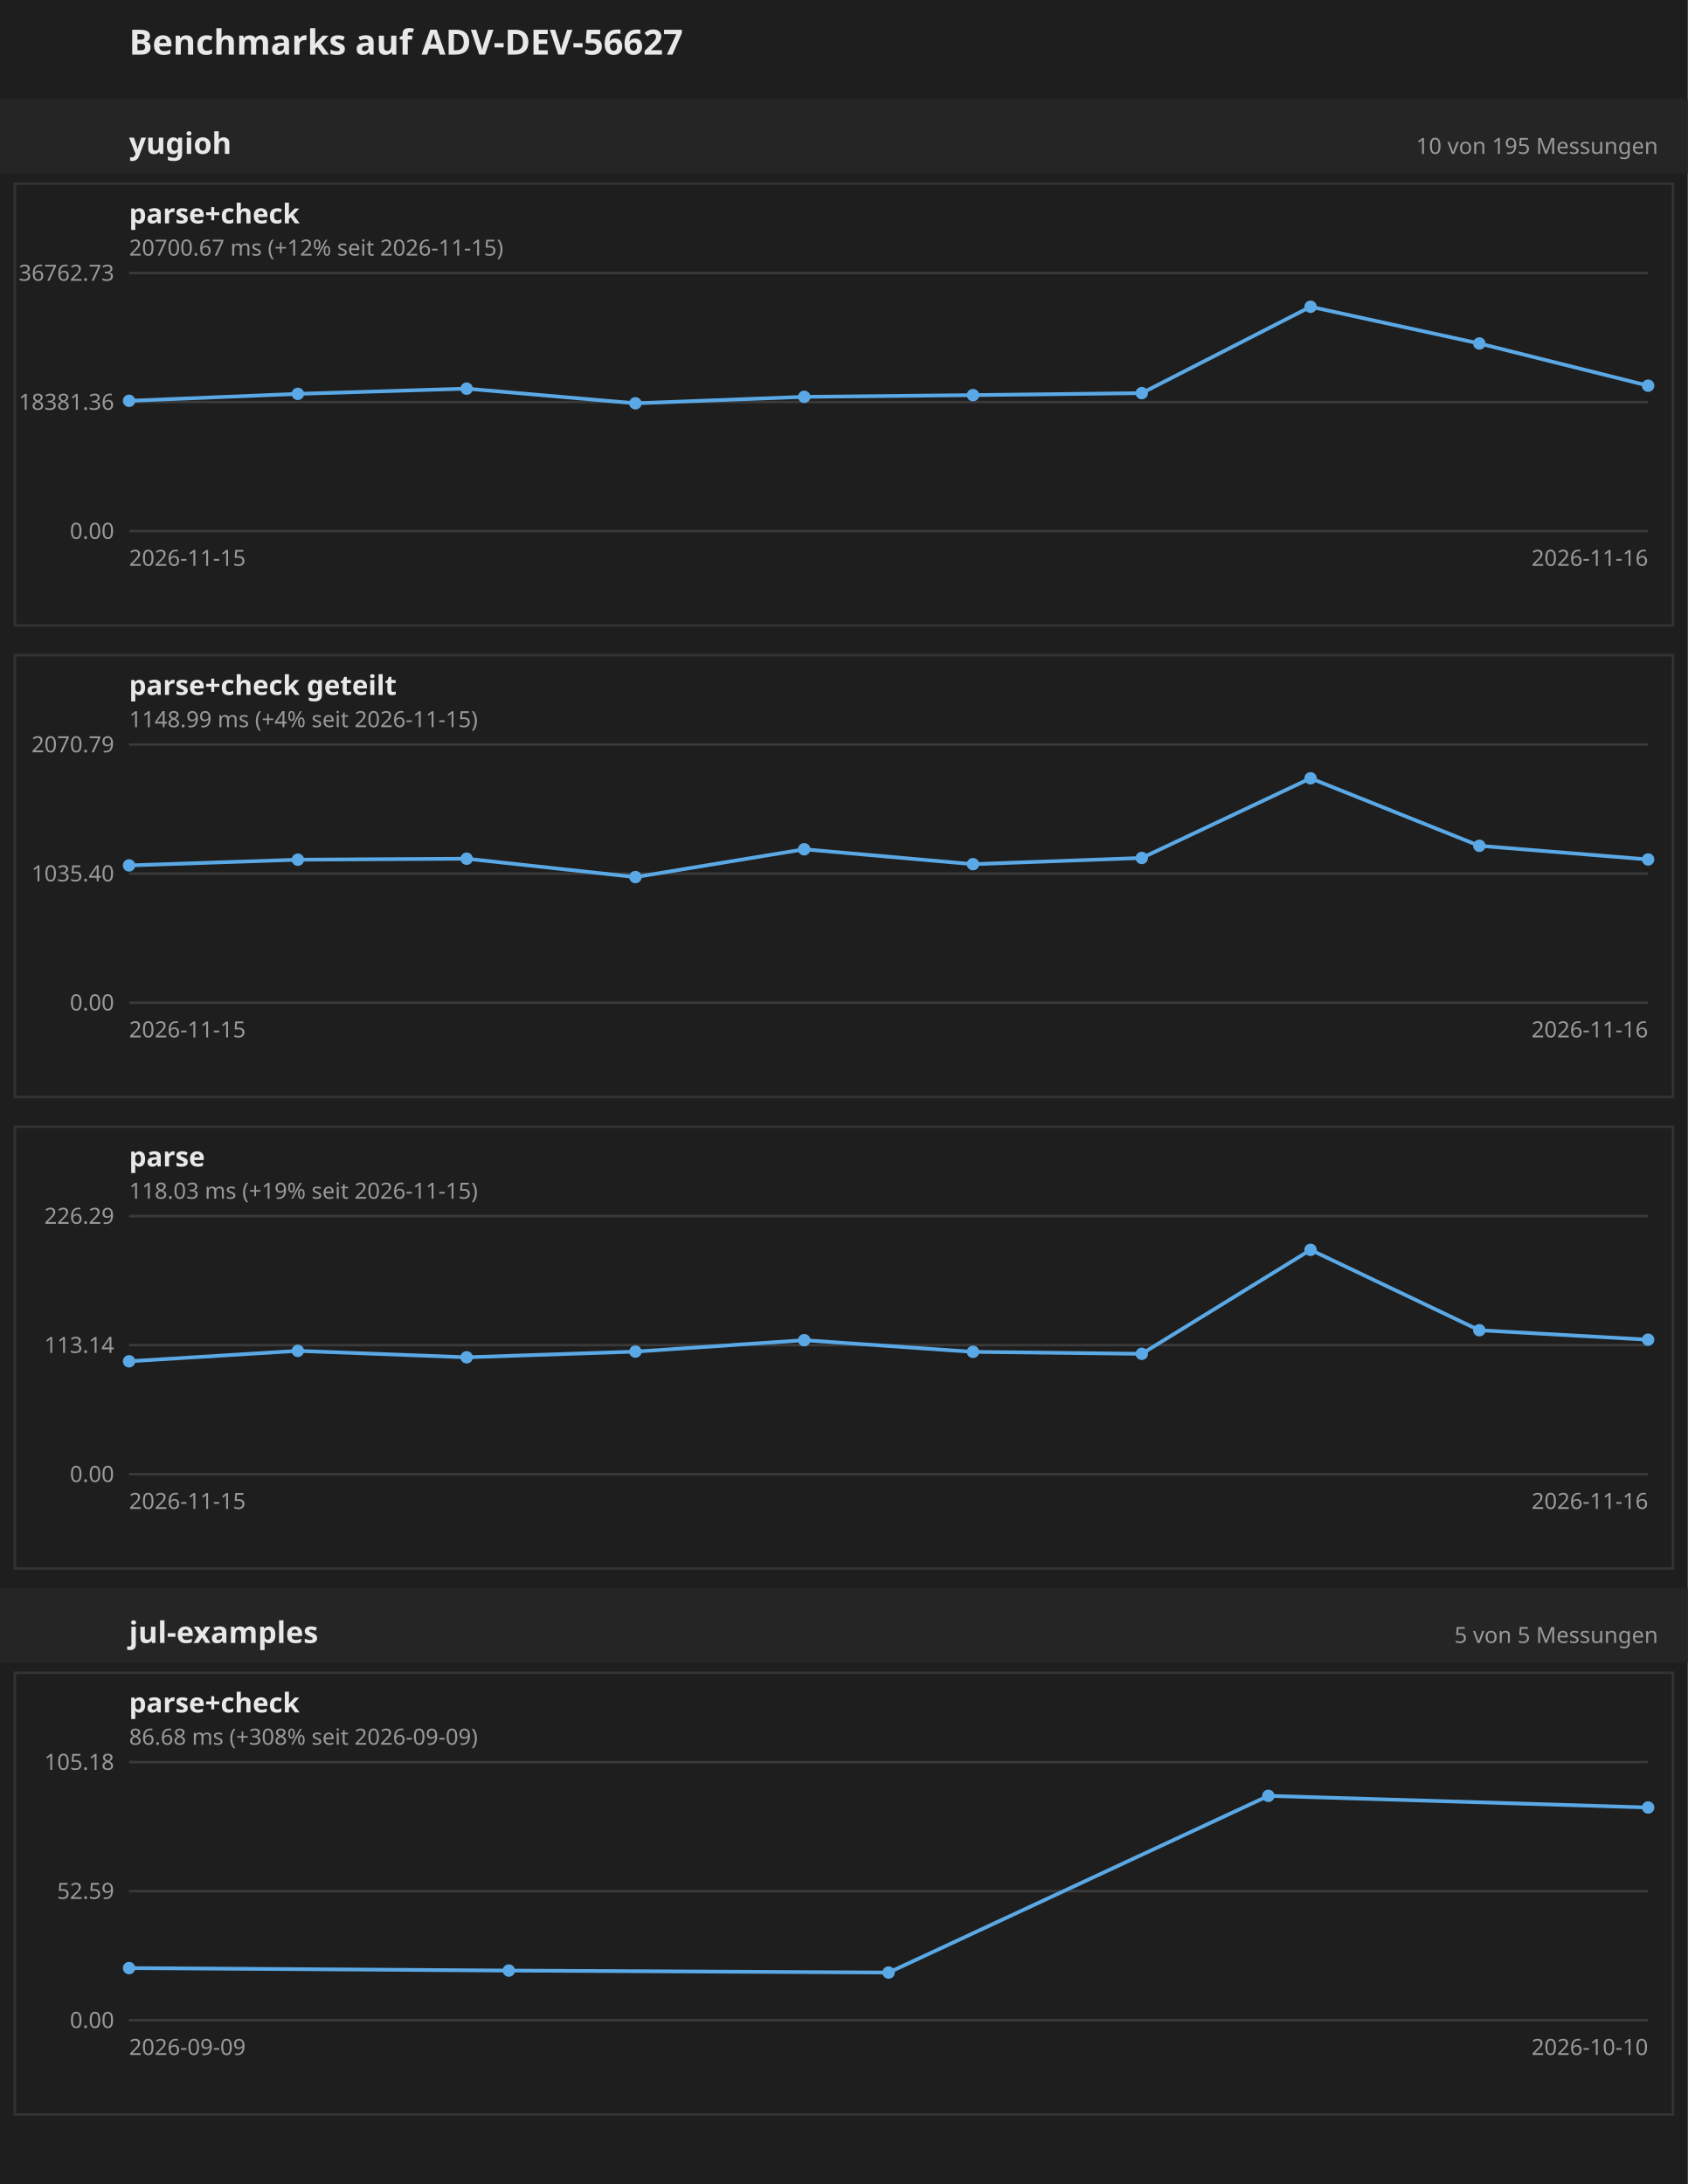
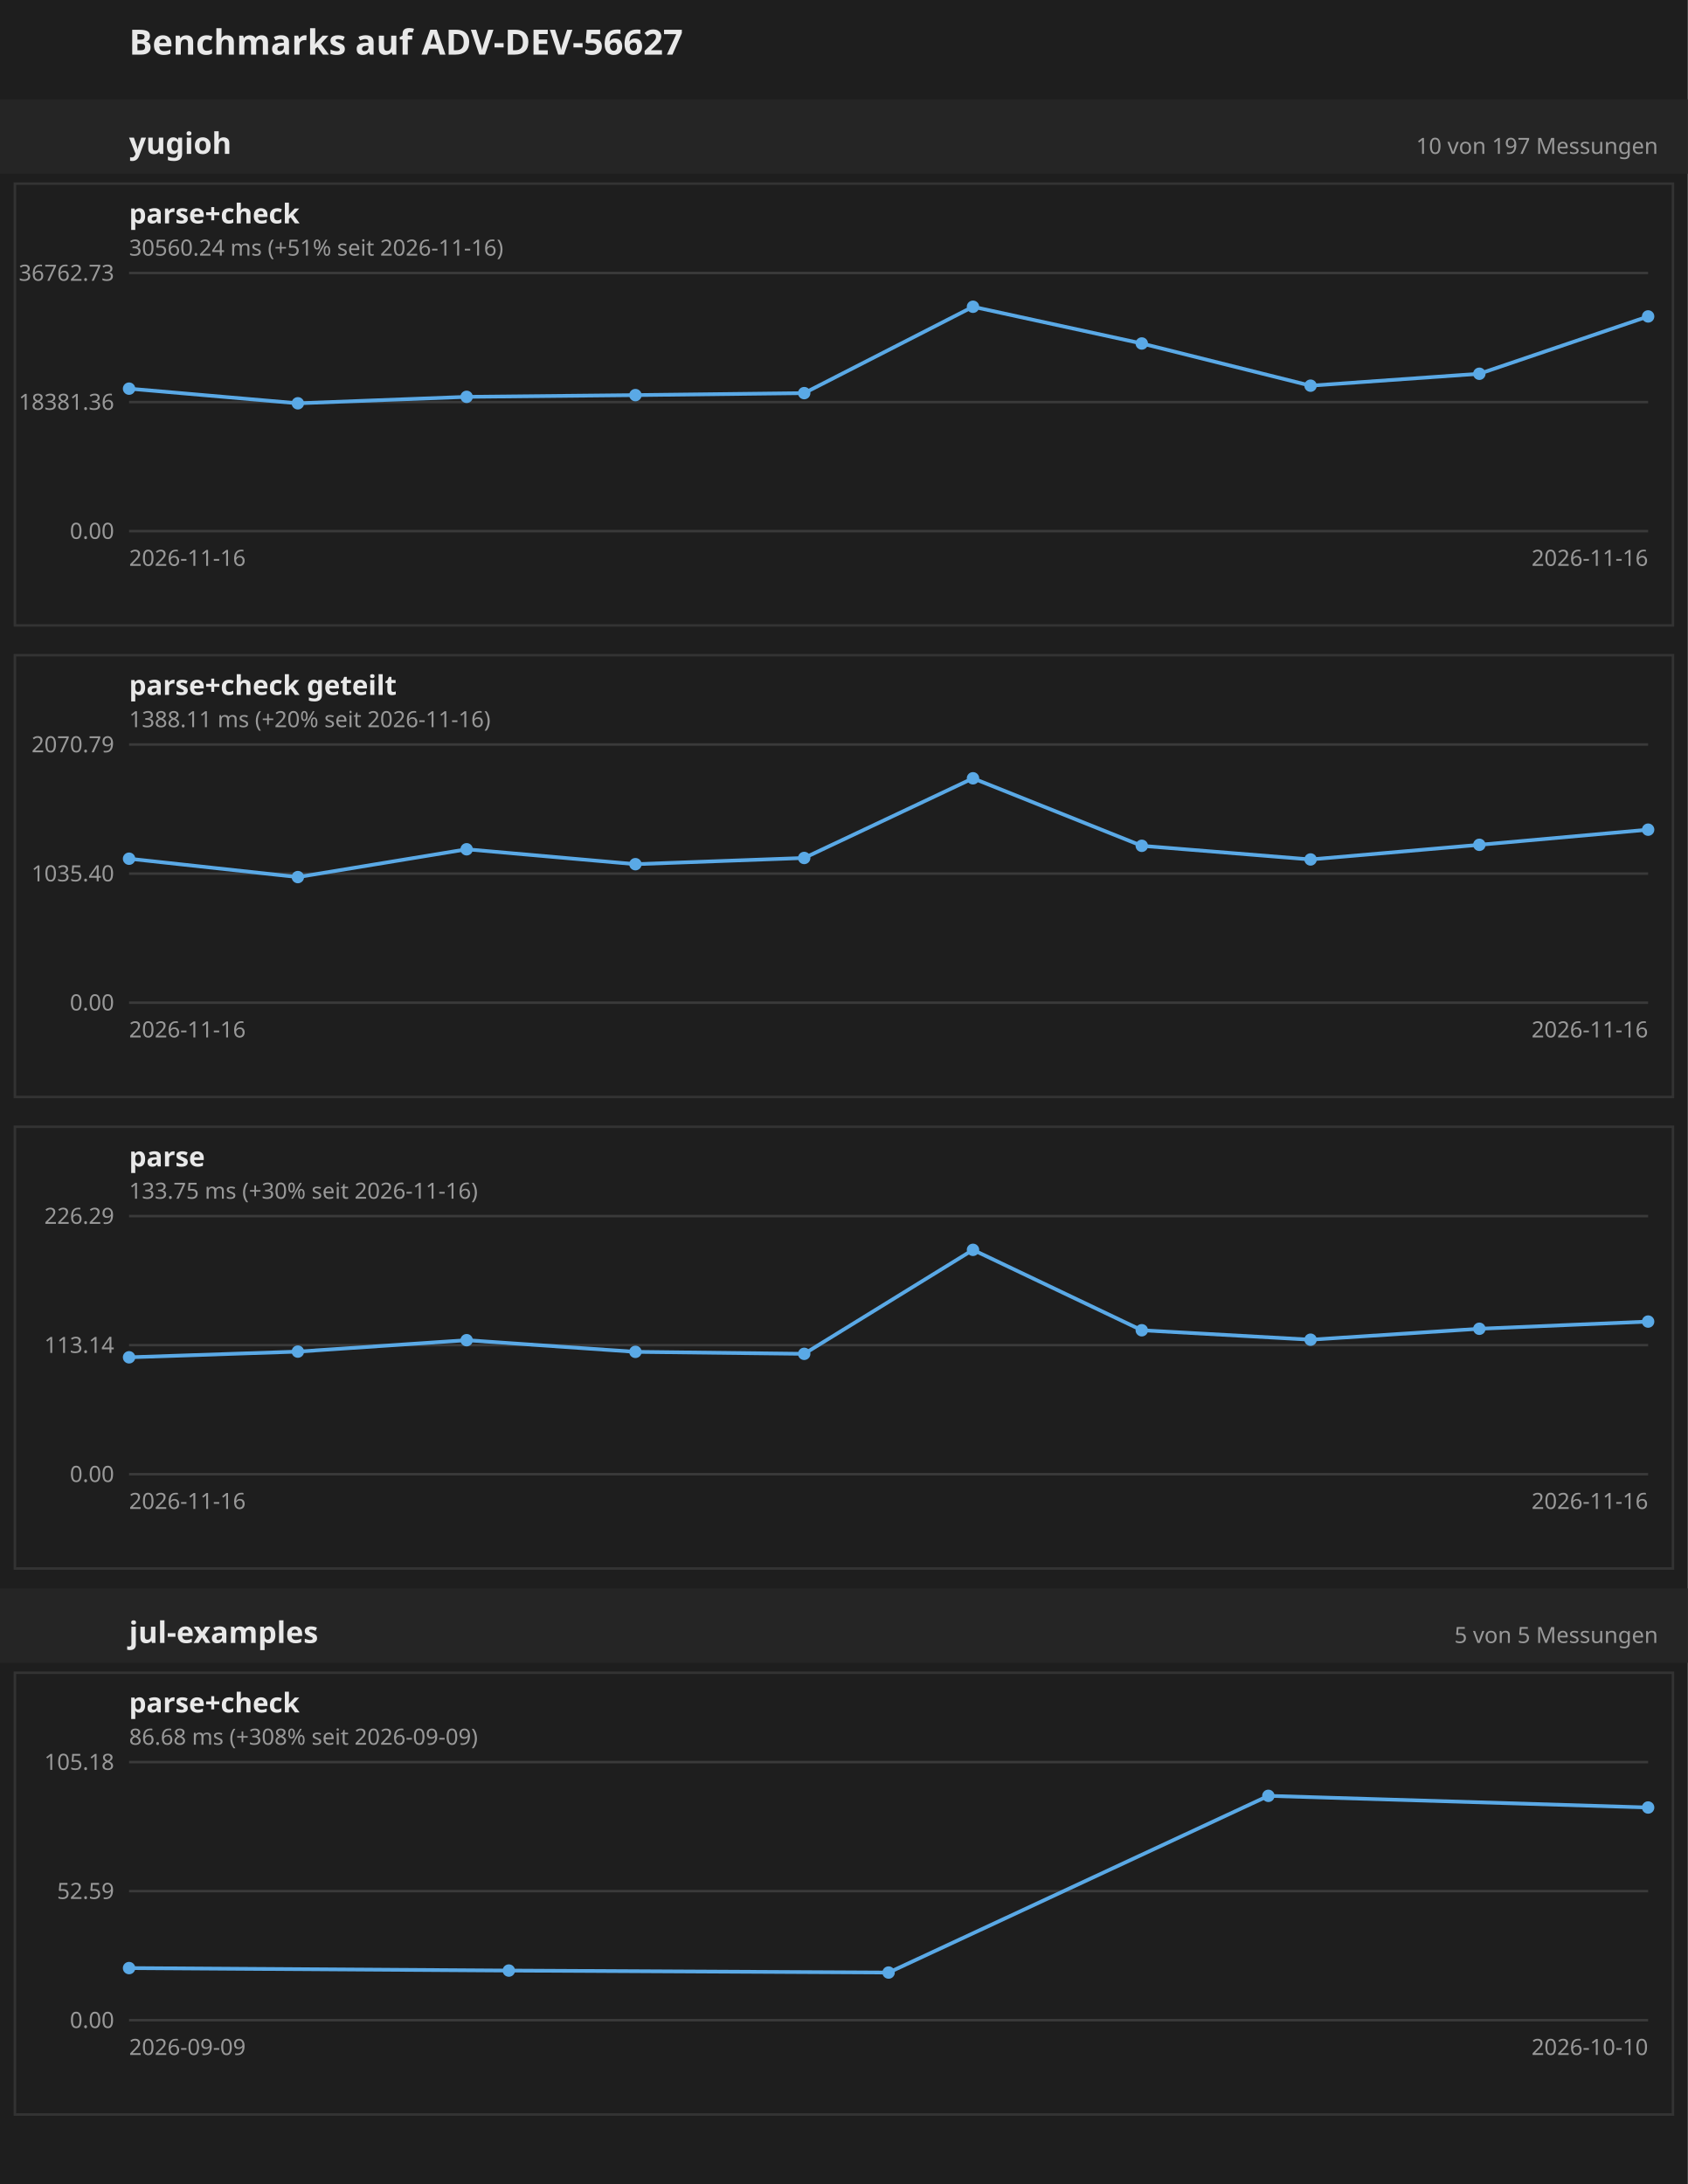
<svg xmlns="http://www.w3.org/2000/svg" width="680" height="880" font-family="sans-serif">
  <rect width="680" height="880" fill="#1e1e1e" />
  <text x="52" y="22" font-size="14" font-weight="bold" fill="#e8e8e8">Benchmarks auf ADV-DEV-56627</text>
  <g transform="translate(0 40)">
    <rect x="0" y="0" width="680" height="30" fill="#252525" />
    <text x="52" y="22" font-size="12" font-weight="bold" fill="#e8e8e8">yugioh</text>
-     <text x="668" y="22" text-anchor="end" font-size="9" fill="#999">10 von 195 Messungen</text>
+     <text x="668" y="22" text-anchor="end" font-size="9" fill="#999">10 von 197 Messungen</text>
    <g transform="translate(0 30)">
      <g transform="translate(0 0)">
        <rect x="6" y="4" width="668" height="178" fill="none" stroke="#333" />
        <text x="52" y="20" font-size="11" font-weight="bold" fill="#e8e8e8">parse+check</text>
-         <text x="52" y="33" font-size="9" fill="#999">20700.67 ms (+12% seit 2026-11-15)</text>
+         <text x="52" y="33" font-size="9" fill="#999">30560.24 ms (+51% seit 2026-11-16)</text>
        <line x1="52" y1="144.0" x2="664" y2="144.0" stroke="#3a3a3a" />
        <text x="46" y="144.0" text-anchor="end" dominant-baseline="middle" font-size="9" fill="#999">0.00</text>
        <line x1="52" y1="92.0" x2="664" y2="92.0" stroke="#3a3a3a" />
        <text x="46" y="92.0" text-anchor="end" dominant-baseline="middle" font-size="9" fill="#999">18381.36</text>
        <line x1="52" y1="40.0" x2="664" y2="40.0" stroke="#3a3a3a" />
        <text x="46" y="40.0" text-anchor="end" dominant-baseline="middle" font-size="9" fill="#999">36762.73</text>
-         <text x="52" y="158" font-size="9" fill="#999">2026-11-15</text>
+         <text x="52" y="158" font-size="9" fill="#999">2026-11-16</text>
        <text x="664" y="158" text-anchor="end" font-size="9" fill="#999">2026-11-16</text>
-         <polyline fill="none" stroke="#5aa9e6" stroke-width="1.5" points="52.0,91.5 120.0,88.7 188.0,86.6 256.0,92.5 324.0,89.9 392.0,89.2 460.0,88.4 528.0,53.6 596.0,68.4 664.0,85.4" />
-         <circle cx="52.0" cy="91.5" r="2.5" fill="#5aa9e6" />
-         <circle cx="120.0" cy="88.7" r="2.5" fill="#5aa9e6" />
-         <circle cx="188.0" cy="86.6" r="2.5" fill="#5aa9e6" />
-         <circle cx="256.0" cy="92.5" r="2.5" fill="#5aa9e6" />
-         <circle cx="324.0" cy="89.9" r="2.5" fill="#5aa9e6" />
-         <circle cx="392.0" cy="89.2" r="2.5" fill="#5aa9e6" />
-         <circle cx="460.0" cy="88.4" r="2.5" fill="#5aa9e6" />
-         <circle cx="528.0" cy="53.6" r="2.5" fill="#5aa9e6" />
-         <circle cx="596.0" cy="68.4" r="2.5" fill="#5aa9e6" />
-         <circle cx="664.0" cy="85.4" r="2.5" fill="#5aa9e6" />
+         <polyline fill="none" stroke="#5aa9e6" stroke-width="1.5" points="52.0,86.6 120.0,92.5 188.0,89.9 256.0,89.2 324.0,88.4 392.0,53.6 460.0,68.4 528.0,85.4 596.0,80.6 664.0,57.5" />
+         <circle cx="52.0" cy="86.6" r="2.5" fill="#5aa9e6" />
+         <circle cx="120.0" cy="92.5" r="2.5" fill="#5aa9e6" />
+         <circle cx="188.0" cy="89.9" r="2.5" fill="#5aa9e6" />
+         <circle cx="256.0" cy="89.2" r="2.5" fill="#5aa9e6" />
+         <circle cx="324.0" cy="88.4" r="2.5" fill="#5aa9e6" />
+         <circle cx="392.0" cy="53.6" r="2.5" fill="#5aa9e6" />
+         <circle cx="460.0" cy="68.4" r="2.5" fill="#5aa9e6" />
+         <circle cx="528.0" cy="85.4" r="2.5" fill="#5aa9e6" />
+         <circle cx="596.0" cy="80.6" r="2.5" fill="#5aa9e6" />
+         <circle cx="664.0" cy="57.5" r="2.5" fill="#5aa9e6" />
      </g>
      <g transform="translate(0 190)">
        <rect x="6" y="4" width="668" height="178" fill="none" stroke="#333" />
        <text x="52" y="20" font-size="11" font-weight="bold" fill="#e8e8e8">parse+check geteilt</text>
-         <text x="52" y="33" font-size="9" fill="#999">1148.99 ms (+4% seit 2026-11-15)</text>
+         <text x="52" y="33" font-size="9" fill="#999">1388.11 ms (+20% seit 2026-11-16)</text>
        <line x1="52" y1="144.0" x2="664" y2="144.0" stroke="#3a3a3a" />
        <text x="46" y="144.0" text-anchor="end" dominant-baseline="middle" font-size="9" fill="#999">0.00</text>
        <line x1="52" y1="92.0" x2="664" y2="92.0" stroke="#3a3a3a" />
        <text x="46" y="92.0" text-anchor="end" dominant-baseline="middle" font-size="9" fill="#999">1035.40</text>
        <line x1="52" y1="40.0" x2="664" y2="40.0" stroke="#3a3a3a" />
        <text x="46" y="40.0" text-anchor="end" dominant-baseline="middle" font-size="9" fill="#999">2070.79</text>
-         <text x="52" y="158" font-size="9" fill="#999">2026-11-15</text>
+         <text x="52" y="158" font-size="9" fill="#999">2026-11-16</text>
        <text x="664" y="158" text-anchor="end" font-size="9" fill="#999">2026-11-16</text>
-         <polyline fill="none" stroke="#5aa9e6" stroke-width="1.5" points="52.0,88.7 120.0,86.4 188.0,86.0 256.0,93.4 324.0,82.2 392.0,88.2 460.0,85.7 528.0,53.6 596.0,80.8 664.0,86.3" />
-         <circle cx="52.0" cy="88.7" r="2.5" fill="#5aa9e6" />
-         <circle cx="120.0" cy="86.4" r="2.5" fill="#5aa9e6" />
-         <circle cx="188.0" cy="86.0" r="2.5" fill="#5aa9e6" />
-         <circle cx="256.0" cy="93.4" r="2.5" fill="#5aa9e6" />
-         <circle cx="324.0" cy="82.2" r="2.5" fill="#5aa9e6" />
-         <circle cx="392.0" cy="88.2" r="2.5" fill="#5aa9e6" />
-         <circle cx="460.0" cy="85.7" r="2.5" fill="#5aa9e6" />
-         <circle cx="528.0" cy="53.6" r="2.5" fill="#5aa9e6" />
-         <circle cx="596.0" cy="80.8" r="2.5" fill="#5aa9e6" />
-         <circle cx="664.0" cy="86.3" r="2.5" fill="#5aa9e6" />
+         <polyline fill="none" stroke="#5aa9e6" stroke-width="1.5" points="52.0,86.0 120.0,93.4 188.0,82.2 256.0,88.2 324.0,85.7 392.0,53.6 460.0,80.8 528.0,86.3 596.0,80.4 664.0,74.3" />
+         <circle cx="52.0" cy="86.0" r="2.5" fill="#5aa9e6" />
+         <circle cx="120.0" cy="93.4" r="2.5" fill="#5aa9e6" />
+         <circle cx="188.0" cy="82.2" r="2.5" fill="#5aa9e6" />
+         <circle cx="256.0" cy="88.2" r="2.5" fill="#5aa9e6" />
+         <circle cx="324.0" cy="85.7" r="2.5" fill="#5aa9e6" />
+         <circle cx="392.0" cy="53.6" r="2.5" fill="#5aa9e6" />
+         <circle cx="460.0" cy="80.8" r="2.5" fill="#5aa9e6" />
+         <circle cx="528.0" cy="86.3" r="2.5" fill="#5aa9e6" />
+         <circle cx="596.0" cy="80.4" r="2.5" fill="#5aa9e6" />
+         <circle cx="664.0" cy="74.3" r="2.5" fill="#5aa9e6" />
      </g>
      <g transform="translate(0 380)">
        <rect x="6" y="4" width="668" height="178" fill="none" stroke="#333" />
        <text x="52" y="20" font-size="11" font-weight="bold" fill="#e8e8e8">parse</text>
-         <text x="52" y="33" font-size="9" fill="#999">118.03 ms (+19% seit 2026-11-15)</text>
+         <text x="52" y="33" font-size="9" fill="#999">133.75 ms (+30% seit 2026-11-16)</text>
        <line x1="52" y1="144.0" x2="664" y2="144.0" stroke="#3a3a3a" />
        <text x="46" y="144.0" text-anchor="end" dominant-baseline="middle" font-size="9" fill="#999">0.00</text>
        <line x1="52" y1="92.0" x2="664" y2="92.0" stroke="#3a3a3a" />
        <text x="46" y="92.0" text-anchor="end" dominant-baseline="middle" font-size="9" fill="#999">113.14</text>
        <line x1="52" y1="40.0" x2="664" y2="40.0" stroke="#3a3a3a" />
        <text x="46" y="40.0" text-anchor="end" dominant-baseline="middle" font-size="9" fill="#999">226.29</text>
-         <text x="52" y="158" font-size="9" fill="#999">2026-11-15</text>
+         <text x="52" y="158" font-size="9" fill="#999">2026-11-16</text>
        <text x="664" y="158" text-anchor="end" font-size="9" fill="#999">2026-11-16</text>
-         <polyline fill="none" stroke="#5aa9e6" stroke-width="1.5" points="52.0,98.5 120.0,94.3 188.0,96.9 256.0,94.6 324.0,90.0 392.0,94.7 460.0,95.5 528.0,53.6 596.0,86.0 664.0,89.8" />
-         <circle cx="52.0" cy="98.5" r="2.5" fill="#5aa9e6" />
-         <circle cx="120.0" cy="94.3" r="2.5" fill="#5aa9e6" />
-         <circle cx="188.0" cy="96.9" r="2.5" fill="#5aa9e6" />
-         <circle cx="256.0" cy="94.6" r="2.5" fill="#5aa9e6" />
-         <circle cx="324.0" cy="90.0" r="2.5" fill="#5aa9e6" />
-         <circle cx="392.0" cy="94.7" r="2.5" fill="#5aa9e6" />
-         <circle cx="460.0" cy="95.5" r="2.5" fill="#5aa9e6" />
-         <circle cx="528.0" cy="53.6" r="2.5" fill="#5aa9e6" />
-         <circle cx="596.0" cy="86.0" r="2.5" fill="#5aa9e6" />
-         <circle cx="664.0" cy="89.8" r="2.5" fill="#5aa9e6" />
+         <polyline fill="none" stroke="#5aa9e6" stroke-width="1.5" points="52.0,96.9 120.0,94.6 188.0,90.0 256.0,94.7 324.0,95.5 392.0,53.6 460.0,86.0 528.0,89.8 596.0,85.4 664.0,82.5" />
+         <circle cx="52.0" cy="96.9" r="2.5" fill="#5aa9e6" />
+         <circle cx="120.0" cy="94.6" r="2.5" fill="#5aa9e6" />
+         <circle cx="188.0" cy="90.0" r="2.5" fill="#5aa9e6" />
+         <circle cx="256.0" cy="94.7" r="2.5" fill="#5aa9e6" />
+         <circle cx="324.0" cy="95.5" r="2.5" fill="#5aa9e6" />
+         <circle cx="392.0" cy="53.6" r="2.5" fill="#5aa9e6" />
+         <circle cx="460.0" cy="86.0" r="2.5" fill="#5aa9e6" />
+         <circle cx="528.0" cy="89.8" r="2.5" fill="#5aa9e6" />
+         <circle cx="596.0" cy="85.4" r="2.5" fill="#5aa9e6" />
+         <circle cx="664.0" cy="82.5" r="2.5" fill="#5aa9e6" />
      </g>
    </g>
  </g>
  <g transform="translate(0 640)">
    <rect x="0" y="0" width="680" height="30" fill="#252525" />
    <text x="52" y="22" font-size="12" font-weight="bold" fill="#e8e8e8">jul-examples</text>
    <text x="668" y="22" text-anchor="end" font-size="9" fill="#999">5 von 5 Messungen</text>
    <g transform="translate(0 30)">
      <g transform="translate(0 0)">
        <rect x="6" y="4" width="668" height="178" fill="none" stroke="#333" />
        <text x="52" y="20" font-size="11" font-weight="bold" fill="#e8e8e8">parse+check</text>
        <text x="52" y="33" font-size="9" fill="#999">86.68 ms (+308% seit 2026-09-09)</text>
        <line x1="52" y1="144.0" x2="664" y2="144.0" stroke="#3a3a3a" />
        <text x="46" y="144.0" text-anchor="end" dominant-baseline="middle" font-size="9" fill="#999">0.00</text>
        <line x1="52" y1="92.0" x2="664" y2="92.0" stroke="#3a3a3a" />
        <text x="46" y="92.0" text-anchor="end" dominant-baseline="middle" font-size="9" fill="#999">52.59</text>
        <line x1="52" y1="40.0" x2="664" y2="40.0" stroke="#3a3a3a" />
        <text x="46" y="40.0" text-anchor="end" dominant-baseline="middle" font-size="9" fill="#999">105.18</text>
        <text x="52" y="158" font-size="9" fill="#999">2026-09-09</text>
        <text x="664" y="158" text-anchor="end" font-size="9" fill="#999">2026-10-10</text>
        <polyline fill="none" stroke="#5aa9e6" stroke-width="1.5" points="52.0,123.0 205.0,124.0 358.0,124.8 511.0,53.6 664.0,58.3" />
        <circle cx="52.0" cy="123.0" r="2.5" fill="#5aa9e6" />
        <circle cx="205.0" cy="124.0" r="2.5" fill="#5aa9e6" />
        <circle cx="358.0" cy="124.8" r="2.5" fill="#5aa9e6" />
        <circle cx="511.0" cy="53.6" r="2.5" fill="#5aa9e6" />
        <circle cx="664.0" cy="58.3" r="2.5" fill="#5aa9e6" />
      </g>
    </g>
  </g>
</svg>
